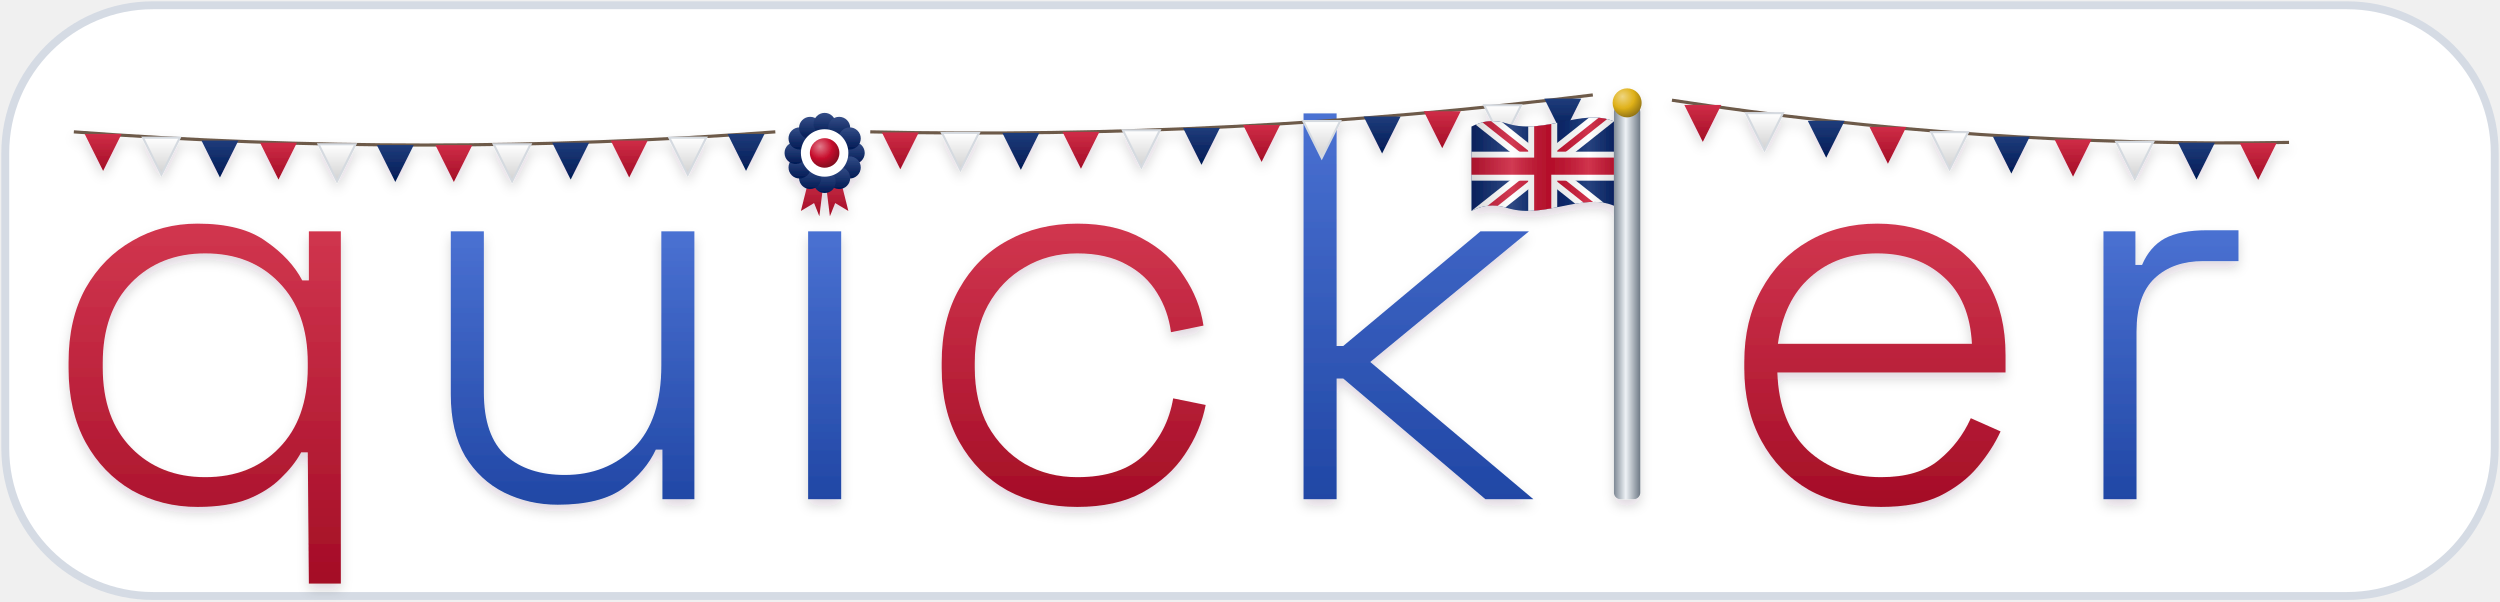
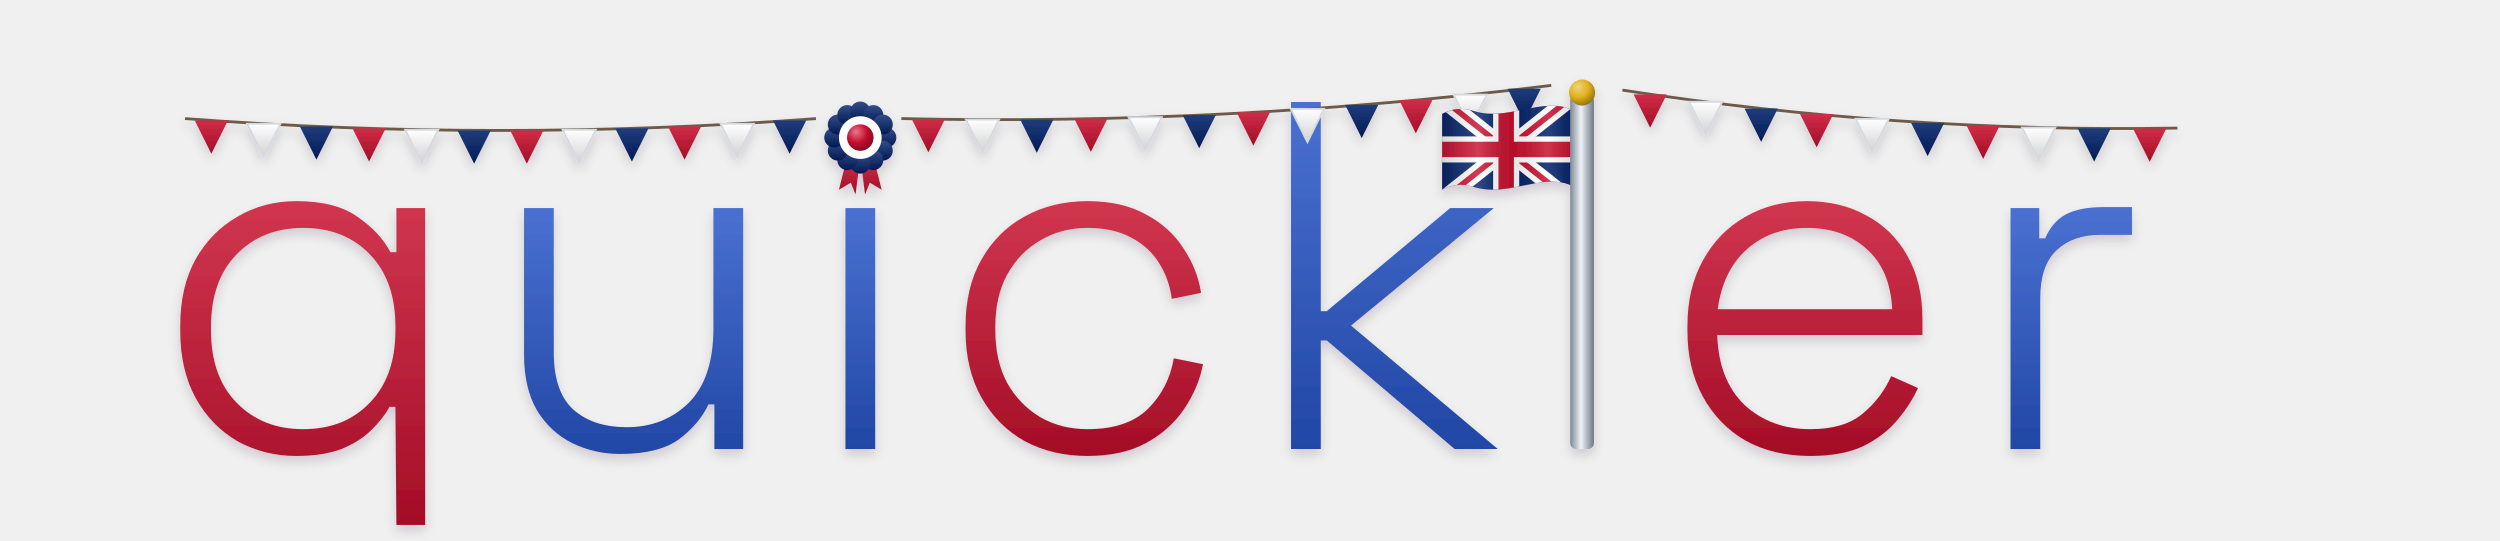
- <svg xmlns="http://www.w3.org/2000/svg" width="1896" height="456" viewBox="-12 -32 948 228" role="img" aria-label="Quickler logo">
+ <svg xmlns="http://www.w3.org/2000/svg" width="2108" height="456" viewBox="-62 -32 1054 228" role="img" aria-label="Quickler logo">
  <defs>
    <filter id="lift" x="-6%" y="-12%" width="112%" height="134%">
      <feDropShadow dx="0" dy="2.5" stdDeviation="2.2" flood-color="#241830" flood-opacity=".16" />
    </filter>
    <linearGradient id="LC8102E" x1="0" y1="0" x2="0" y2="1">
      <stop stop-color="#D1364F" />
      <stop offset="1" stop-color="#A40D26" />
    </linearGradient>
    <linearGradient id="L2856C9" x1="0" y1="0" x2="0" y2="1">
      <stop stop-color="#4A71D2" />
      <stop offset="1" stop-color="#2147A5" />
    </linearGradient>
    <linearGradient id="bu0" x1="0" y1="0" x2="0" y2="1">
      <stop stop-color="#CF2D47" />
      <stop offset="1" stop-color="#A40D26" />
    </linearGradient>
    <linearGradient id="bu1" x1="0" y1="0" x2="0" y2="1">
      <stop stop-color="#FFFFFF" />
      <stop offset="1" stop-color="#D1D1D1" />
    </linearGradient>
    <linearGradient id="bu2" x1="0" y1="0" x2="0" y2="1">
      <stop stop-color="#1F3C7B" />
      <stop offset="1" stop-color="#011B56" />
    </linearGradient>
    <linearGradient id="rib" x1="0" y1="0" x2="0" y2="1">
      <stop stop-color="#D1364F" />
      <stop offset="1" stop-color="#A40D26" />
    </linearGradient>
    <linearGradient id="ros" x1="0" y1="0" x2="0" y2="1">
      <stop stop-color="#344D87" />
      <stop offset="1" stop-color="#011A54" />
    </linearGradient>
    <radialGradient id="rosc" cx="0.38" cy="0.32" r="0.7" fx="0.34" fy="0.28">
      <stop stop-color="#E17C8C" />
      <stop offset=".55" stop-color="#C8102E" />
      <stop offset="1" stop-color="#820A1E" />
    </radialGradient>
    <linearGradient id="pole" x1="0" y1="0" x2="1" y2="0">
      <stop stop-color="#7D8894" />
      <stop offset=".45" stop-color="#EEF2F6" />
      <stop offset="1" stop-color="#6E7985" />
    </linearGradient>
    <radialGradient id="knob" cx="0.38" cy="0.32" r="0.7" fx="0.34" fy="0.28">
      <stop stop-color="#EED581" />
      <stop offset=".55" stop-color="#E0B21A" />
      <stop offset="1" stop-color="#927411" />
    </radialGradient>
    <linearGradient id="fold" x1="0" y1="0" x2="1" y2="0">
      <stop stop-color="#000" stop-opacity=".18" />
      <stop offset=".3" stop-color="#fff" stop-opacity=".18" />
      <stop offset=".55" stop-color="#000" stop-opacity=".1" />
      <stop offset=".8" stop-color="#fff" stop-opacity=".15" />
      <stop offset="1" stop-color="#000" stop-opacity=".15" />
    </linearGradient>
  </defs>
-   <rect x="-10" y="-30" width="944" height="224" rx="56" fill="#FFFFFF" stroke="#D5DBE4" stroke-width="3" />
  <g filter="url(#lift)">
    <path d="M105.124 189.3L104.706 139.535H102.198C100.387 142.879 97.809 146.153 94.465 149.358C91.26 152.563 87.08 155.21 81.925 157.3C76.77 159.251 70.43 160.226 62.906 160.226C53.849 160.226 45.559 158.136 38.035 153.956C30.65 149.637 24.798 143.576 20.479 135.773C16.16 127.831 14 118.496 14 107.767V105.259C14 94.391 16.16 85.056 20.479 77.253C24.938 69.45 30.859 63.459 38.244 59.279C45.629 54.96 53.849 52.8 62.906 52.8C74.053 52.8 82.691 55.029 88.822 59.488C95.092 63.807 99.69 68.754 102.616 74.327H105.124V55.726H117.246V189.3H105.124ZM65.832 148.94C77.397 148.94 86.732 145.248 93.838 137.863C101.083 130.478 104.706 120.307 104.706 107.349V105.677C104.706 92.719 101.083 82.548 93.838 75.163C86.732 67.778 77.397 64.086 65.832 64.086C54.407 64.086 45.071 67.778 37.826 75.163C30.581 82.548 26.958 92.719 26.958 105.677V107.349C26.958 120.307 30.581 130.478 37.826 137.863C45.071 145.248 54.407 148.94 65.832 148.94Z" fill="url(#LC8102E)" />
    <path d="M199.484 159.39C192.239 159.39 185.481 157.857 179.211 154.792C173.081 151.727 168.134 147.129 164.372 140.998C160.75 134.728 158.938 126.925 158.938 117.59V55.726H171.478V116.754C171.478 127.761 174.265 135.773 179.838 140.789C185.412 145.666 192.866 148.104 202.201 148.104C212.651 148.104 221.36 144.69 228.326 137.863C235.293 130.896 238.776 120.446 238.776 106.513V55.726H251.316V157.3H239.194V138.49H236.686C234.178 143.924 230.068 148.801 224.355 153.12C218.643 157.3 210.352 159.39 199.484 159.39Z" fill="url(#L2856C9)" />
    <path d="M294.439 157.3V55.726H306.979V157.3H294.439Z" fill="url(#L2856C9)" />
    <path d="M396.499 160.226C386.607 160.226 377.759 158.136 369.956 153.956C362.293 149.637 356.232 143.506 351.773 135.564C347.315 127.622 345.085 118.287 345.085 107.558V105.468C345.085 94.6 347.315 85.265 351.773 77.462C356.232 69.52 362.293 63.459 369.956 59.279C377.759 54.96 386.607 52.8 396.499 52.8C406.253 52.8 414.473 54.681 421.161 58.443C427.989 62.066 433.283 66.873 437.045 72.864C440.947 78.716 443.385 84.916 444.36 91.465L432.029 93.973C431.333 88.539 429.591 83.593 426.804 79.134C424.018 74.536 420.116 70.913 415.1 68.266C410.084 65.479 403.884 64.086 396.499 64.086C389.115 64.086 382.496 65.828 376.644 69.311C370.792 72.655 366.125 77.462 362.641 83.732C359.297 89.863 357.625 97.178 357.625 105.677V107.349C357.625 115.848 359.297 123.233 362.641 129.503C366.125 135.634 370.792 140.441 376.644 143.924C382.496 147.268 389.115 148.94 396.499 148.94C407.646 148.94 416.145 146.084 421.997 140.371C427.849 134.519 431.472 127.413 432.865 119.053L445.196 121.561C443.942 128.11 441.295 134.38 437.254 140.371C433.353 146.223 427.989 151.03 421.161 154.792C414.473 158.415 406.253 160.226 396.499 160.226Z" fill="url(#LC8102E)" />
    <path d="M482.302 157.3V11H494.842V99.198H497.35L549.391 55.726H567.783L507.591 105.259L569.455 157.3H551.272L497.35 111.529H494.842V157.3H482.302Z" fill="url(#L2856C9)" />
    <path d="M701.266 160.226C690.816 160.226 681.689 158.066 673.886 153.747C666.223 149.288 660.232 143.088 655.912 135.146C651.593 127.204 649.433 118.078 649.433 107.767V105.259C649.433 94.809 651.593 85.683 655.912 77.88C660.232 69.938 666.153 63.807 673.677 59.488C681.341 55.029 690.049 52.8 699.802 52.8C709.277 52.8 717.637 54.82 724.883 58.861C732.267 62.762 738.049 68.475 742.229 75.999C746.409 83.384 748.5 92.231 748.5 102.542V109.23H661.974C662.392 121.909 666.223 131.732 673.469 138.699C680.853 145.526 690.119 148.94 701.266 148.94C710.74 148.94 718.055 146.78 723.211 142.461C728.505 138.142 732.546 132.847 735.333 126.577L746.619 131.593C744.529 136.191 741.603 140.719 737.841 145.178C734.218 149.497 729.48 153.12 723.628 156.046C717.776 158.833 710.322 160.226 701.266 160.226ZM662.182 98.362H735.75C735.193 87.355 731.64 78.925 725.091 73.073C718.543 67.082 710.113 64.086 699.802 64.086C689.631 64.086 681.201 67.082 674.513 73.073C667.825 78.925 663.715 87.355 662.182 98.362Z" fill="url(#LC8102E)" />
    <path d="M785.63 157.3V55.726H797.752V68.475H800.26C802.21 63.877 805.067 60.533 808.829 58.443C812.73 56.353 818.094 55.308 824.922 55.308H836.835V67.012H823.459C815.795 67.012 809.665 69.172 805.067 73.491C800.469 77.81 798.17 84.568 798.17 93.764V157.3H785.63Z" fill="url(#L2856C9)" />
    <path d="M16 18 Q149.0 28.0 282 18" fill="none" stroke="#6D5A4A" stroke-width="1.2" />
    <path d="M20.1 18.8 L34.1 18.8 L27.1 32.8Z" fill="url(#bu0)" />
    <path d="M42.2 20.2 L56.2 20.2 L49.2 34.2Z" fill="url(#bu1)" />
    <path d="M42.2 20.2 L56.2 20.2 L49.2 34.2Z" fill="none" stroke="#D5DAE0" stroke-width=".8" />
    <path d="M64.4 21.3 L78.4 21.3 L71.4 35.3Z" fill="url(#bu2)" />
    <path d="M86.6 22.1 L100.6 22.1 L93.6 36.1Z" fill="url(#bu0)" />
    <path d="M108.8 22.7 L122.8 22.7 L115.8 36.7Z" fill="url(#bu1)" />
    <path d="M108.8 22.7 L122.8 22.7 L115.8 36.7Z" fill="none" stroke="#D5DAE0" stroke-width=".8" />
    <path d="M130.9 23.0 L144.9 23.0 L137.9 37.0Z" fill="url(#bu2)" />
    <path d="M153.1 23.0 L167.1 23.0 L160.1 37.0Z" fill="url(#bu0)" />
    <path d="M175.2 22.7 L189.2 22.7 L182.2 36.7Z" fill="url(#bu1)" />
    <path d="M175.2 22.7 L189.2 22.7 L182.2 36.7Z" fill="none" stroke="#D5DAE0" stroke-width=".8" />
    <path d="M197.4 22.1 L211.4 22.1 L204.4 36.1Z" fill="url(#bu2)" />
    <path d="M219.6 21.3 L233.6 21.3 L226.6 35.3Z" fill="url(#bu0)" />
    <path d="M241.8 20.2 L255.8 20.2 L248.8 34.2Z" fill="url(#bu1)" />
    <path d="M241.8 20.2 L255.8 20.2 L248.8 34.2Z" fill="none" stroke="#D5DAE0" stroke-width=".8" />
    <path d="M263.9 18.8 L277.9 18.8 L270.9 32.8Z" fill="url(#bu2)" />
    <path d="M318 18 Q455.0 21.0 592 4" fill="none" stroke="#6D5A4A" stroke-width="1.2" />
    <path d="M322.4 18.2 L336.4 18.2 L329.4 32.2Z" fill="url(#bu0)" />
    <path d="M345.2 18.4 L359.2 18.4 L352.2 32.4Z" fill="url(#bu1)" />
    <path d="M345.2 18.4 L359.2 18.4 L352.2 32.4Z" fill="none" stroke="#D5DAE0" stroke-width=".8" />
    <path d="M368.1 18.4 L382.1 18.4 L375.1 32.4Z" fill="url(#bu2)" />
    <path d="M390.9 18.0 L404.9 18.0 L397.9 32.0Z" fill="url(#bu0)" />
    <path d="M413.8 17.4 L427.8 17.4 L420.8 31.4Z" fill="url(#bu1)" />
    <path d="M413.8 17.4 L427.8 17.4 L420.8 31.4Z" fill="none" stroke="#D5DAE0" stroke-width=".8" />
    <path d="M436.6 16.5 L450.6 16.5 L443.6 30.5Z" fill="url(#bu2)" />
    <path d="M459.4 15.4 L473.4 15.4 L466.4 29.4Z" fill="url(#bu0)" />
    <path d="M482.2 13.9 L496.2 13.9 L489.2 27.9Z" fill="url(#bu1)" />
    <path d="M482.2 13.9 L496.2 13.9 L489.2 27.9Z" fill="none" stroke="#D5DAE0" stroke-width=".8" />
    <path d="M505.1 12.2 L519.1 12.2 L512.1 26.2Z" fill="url(#bu2)" />
    <path d="M527.9 10.2 L541.9 10.2 L534.9 24.2Z" fill="url(#bu0)" />
    <path d="M550.8 7.9 L564.8 7.9 L557.8 21.9Z" fill="url(#bu1)" />
    <path d="M550.8 7.9 L564.8 7.9 L557.8 21.9Z" fill="none" stroke="#D5DAE0" stroke-width=".8" />
    <path d="M573.6 5.4 L587.6 5.4 L580.6 19.4Z" fill="url(#bu2)" />
    <path d="M622 6 Q739.0 24.0 856 22" fill="none" stroke="#6D5A4A" stroke-width="1.2" />
    <path d="M626.7 7.8 L640.7 7.8 L633.7 21.8Z" fill="url(#bu0)" />
    <path d="M650.1 10.9 L664.1 10.9 L657.1 24.9Z" fill="url(#bu1)" />
    <path d="M650.1 10.9 L664.1 10.9 L657.1 24.9Z" fill="none" stroke="#D5DAE0" stroke-width=".8" />
    <path d="M673.5 13.8 L687.5 13.8 L680.5 27.8Z" fill="url(#bu2)" />
    <path d="M696.9 16.1 L710.9 16.1 L703.9 30.1Z" fill="url(#bu0)" />
    <path d="M720.3 18.1 L734.3 18.1 L727.3 32.1Z" fill="url(#bu1)" />
    <path d="M720.3 18.1 L734.3 18.1 L727.3 32.1Z" fill="none" stroke="#D5DAE0" stroke-width=".8" />
    <path d="M743.7 19.8 L757.7 19.8 L750.7 33.8Z" fill="url(#bu2)" />
    <path d="M767.1 20.9 L781.1 20.9 L774.1 35.0Z" fill="url(#bu0)" />
    <path d="M790.5 21.8 L804.5 21.8 L797.5 35.8Z" fill="url(#bu1)" />
    <path d="M790.5 21.8 L804.5 21.8 L797.5 35.8Z" fill="none" stroke="#D5DAE0" stroke-width=".8" />
    <path d="M813.9 22.1 L827.9 22.1 L820.9 36.1Z" fill="url(#bu2)" />
    <path d="M837.3 22.2 L851.3 22.2 L844.3 36.2Z" fill="url(#bu0)" />
    <g transform="translate(300.7 26)">
      <path d="M-5 6 L-9 22 L-4 19 L-2 24 L0 8Z M5 6 L9 22 L4 19 L2 24 L0 8Z" fill="url(#rib)" />
      <circle cx="11.0" cy="0.0" r="4.2" fill="url(#ros)" />
      <circle cx="9.5" cy="5.5" r="4.2" fill="url(#ros)" />
      <circle cx="5.5" cy="9.5" r="4.2" fill="url(#ros)" />
      <circle cx="0.0" cy="11.0" r="4.2" fill="url(#ros)" />
      <circle cx="-5.5" cy="9.5" r="4.2" fill="url(#ros)" />
      <circle cx="-9.5" cy="5.5" r="4.2" fill="url(#ros)" />
      <circle cx="-11.0" cy="0.0" r="4.2" fill="url(#ros)" />
      <circle cx="-9.5" cy="-5.5" r="4.2" fill="url(#ros)" />
      <circle cx="-5.5" cy="-9.5" r="4.2" fill="url(#ros)" />
      <circle cx="-0.0" cy="-11.0" r="4.2" fill="url(#ros)" />
      <circle cx="5.5" cy="-9.5" r="4.2" fill="url(#ros)" />
      <circle cx="9.5" cy="-5.5" r="4.2" fill="url(#ros)" />
      <circle r="9" fill="#fff" />
      <circle r="5.6" fill="url(#rosc)" />
    </g>
    <rect x="600" y="8" width="10" height="149.3" rx="2.5" fill="url(#pole)" />
    <circle cx="605" cy="7" r="5.5" fill="url(#knob)" />
    <g transform="translate(600 14)">
      <clipPath id="fuj">
        <path d="M0 0 C-12 -5 -26 5 -40 1 C-46 -1 -50 0 -54 2 V34 C-50 32 -46 31 -40 33 C-26 37 -12 27 0 32Z" />
      </clipPath>
      <g clip-path="url(#fuj)">
        <rect x="-56" y="-6" width="58" height="46" fill="#012169" />
        <path d="M2 -6 L-56 40 M-56 -6 L2 40" stroke="#fff" stroke-width="7" />
        <path d="M2 -6 L-56 40 M-56 -6 L2 40" stroke="#C8102E" stroke-width="2.4" />
        <path d="M-27 -6 V40 M-56 17 H2" stroke="#fff" stroke-width="11" />
        <path d="M-27 -6 V40 M-56 17 H2" stroke="#C8102E" stroke-width="6.5" />
        <rect x="-56" y="-6" width="58" height="46" fill="url(#fold)" />
      </g>
    </g>
  </g>
</svg>
